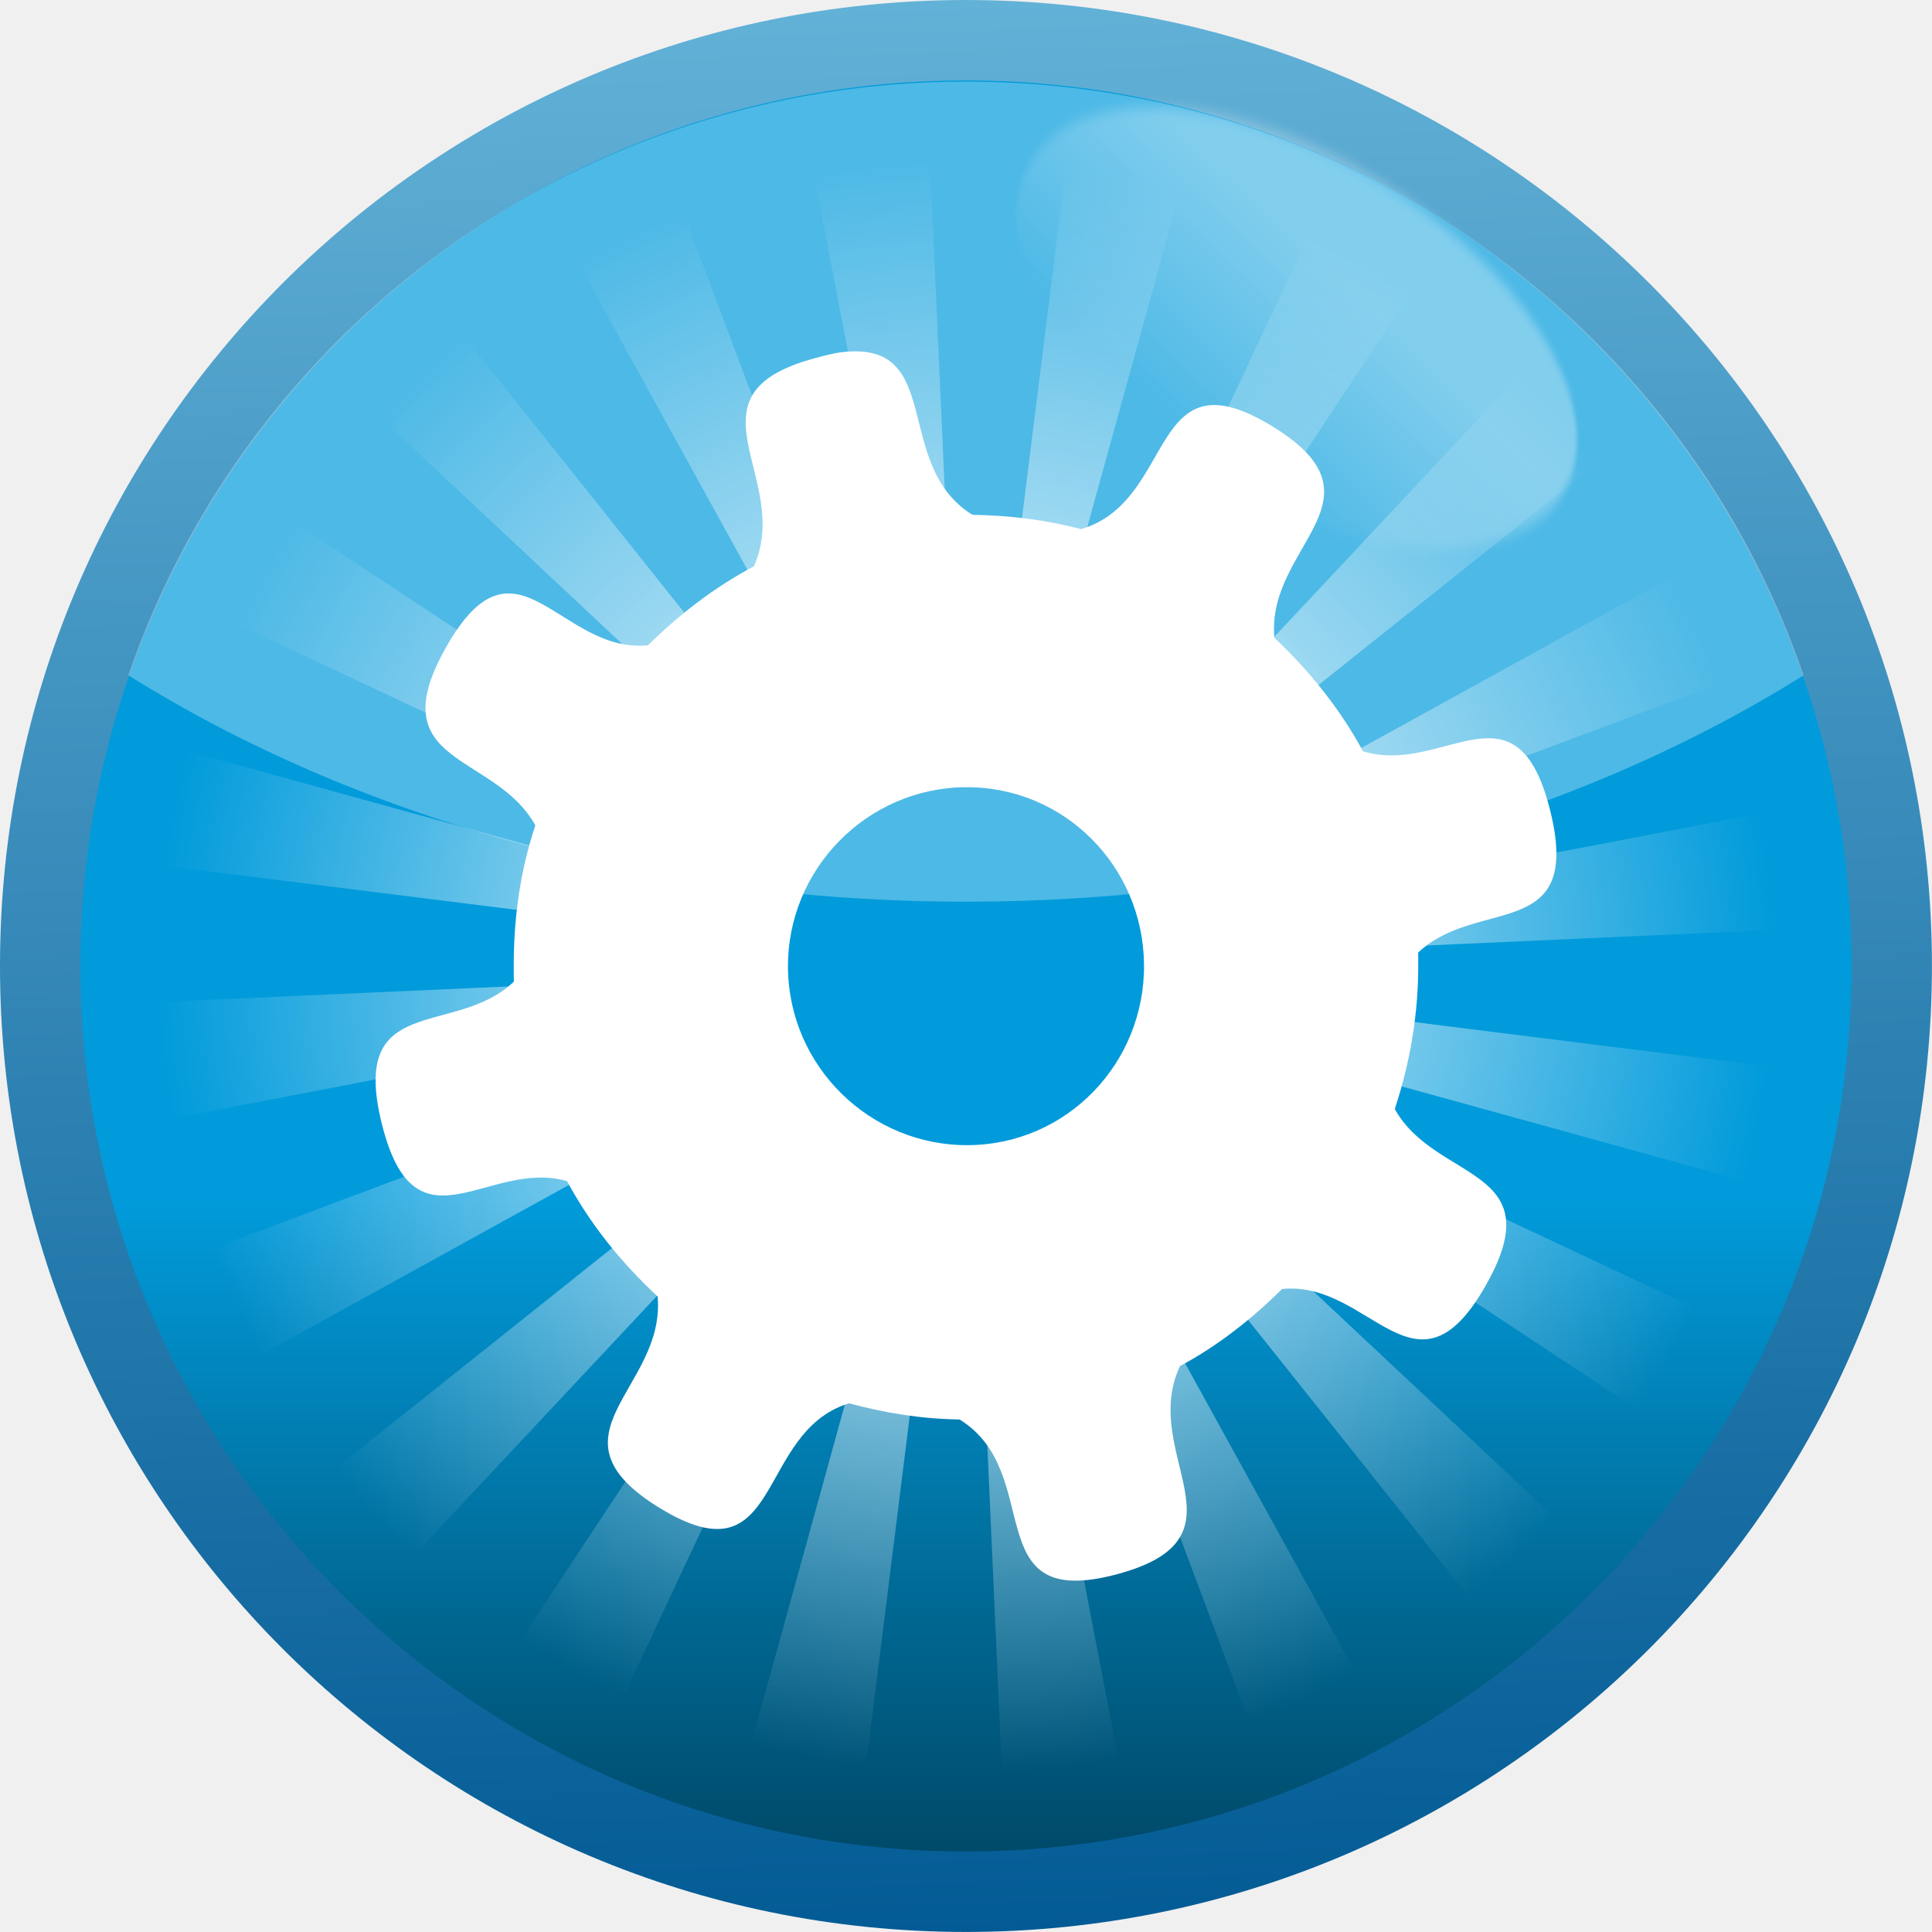
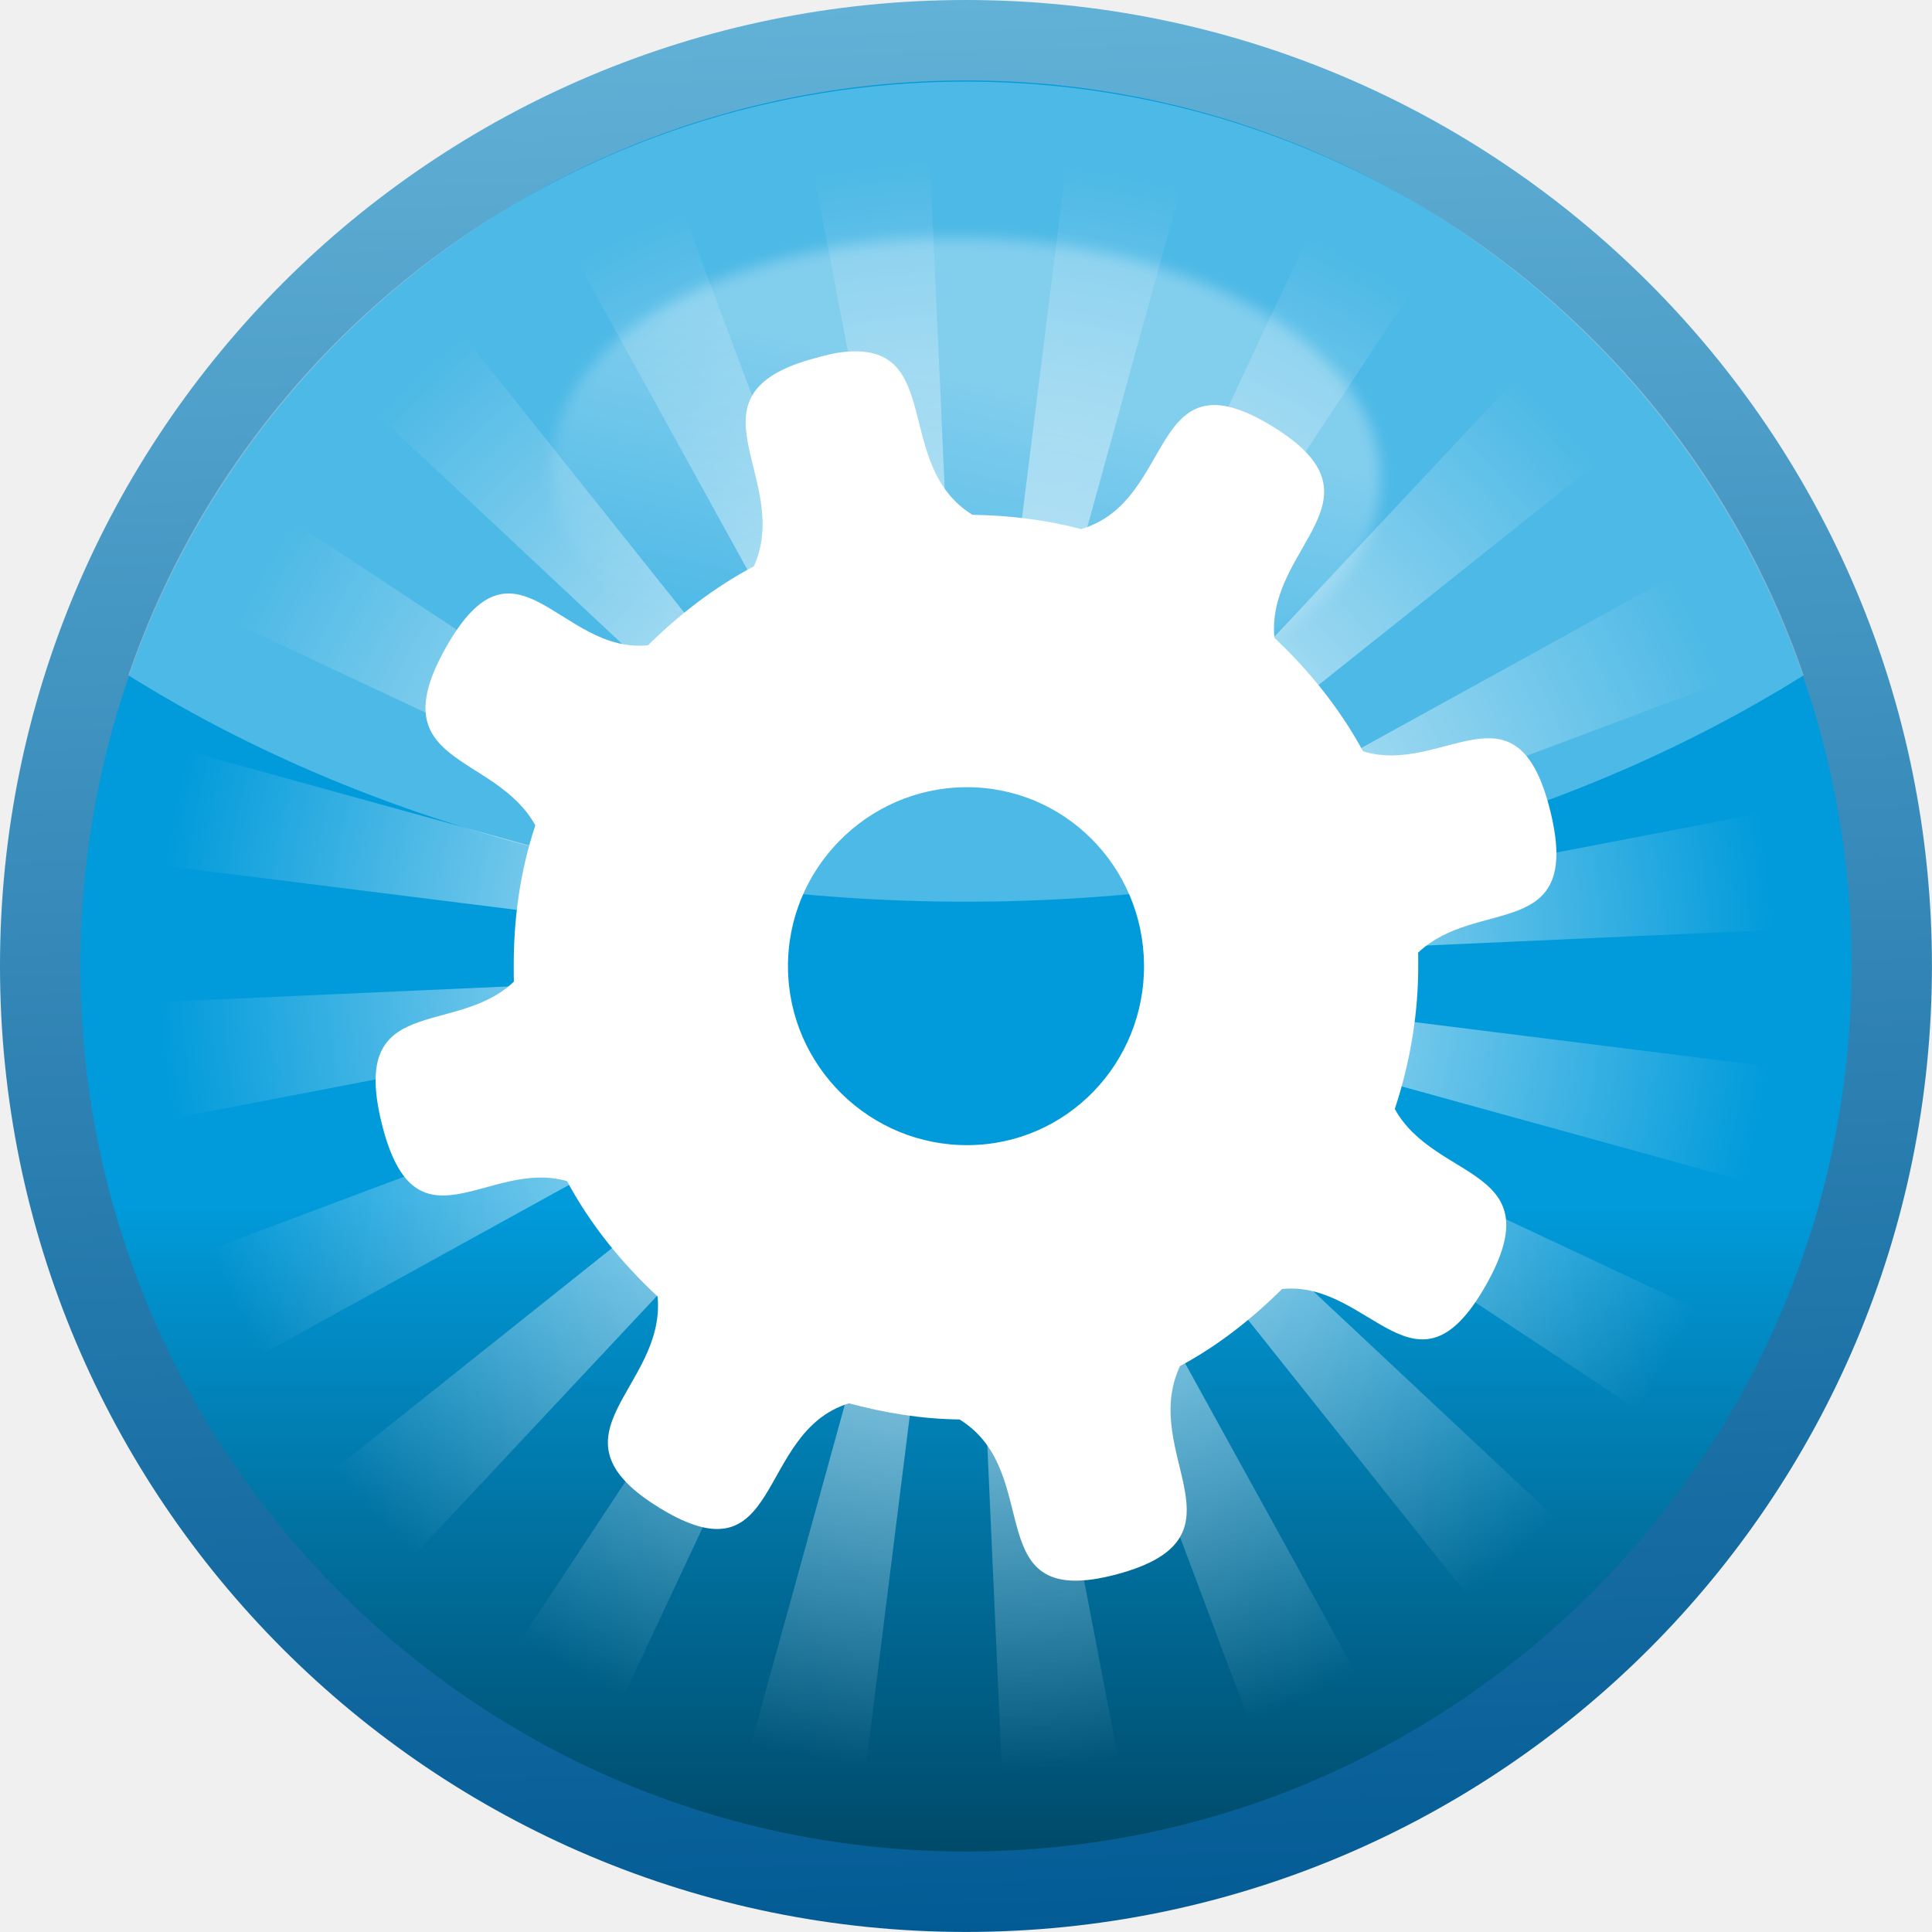
<svg xmlns="http://www.w3.org/2000/svg" xmlns:xlink="http://www.w3.org/1999/xlink" width="48px" height="48px" id="svg3272">
  <defs id="defs3274">
    <linearGradient id="linearGradient3592">
      <stop style="stop-color:#ffffff;stop-opacity:1;" offset="0" id="stop3594" />
      <stop style="stop-color:#ffffff;stop-opacity:0;" offset="1" id="stop3596" />
    </linearGradient>
    <radialGradient xlink:href="#linearGradient3592" id="radialGradient3610" gradientUnits="userSpaceOnUse" gradientTransform="matrix(6.694897e-2,1.334814e-2,-1.334885e-2,6.695254e-2,-25.43403,-38.41005)" cx="889.719" cy="742.359" fx="889.719" fy="742.359" r="293.687" />
    <radialGradient xlink:href="#linearGradient3456" id="radialGradient2890" gradientUnits="userSpaceOnUse" cx="345" cy="310.219" fx="345" fy="310.219" r="168.278" />
    <linearGradient xlink:href="#linearGradient3456" id="linearGradient2888" gradientUnits="userSpaceOnUse" gradientTransform="matrix(0.9510565,-0.309017,0.309017,0.9510565,-162.1787,161.4198)" x1="372.857" y1="320.934" x2="82.595" y2="320.322" />
    <linearGradient xlink:href="#linearGradient3456" id="linearGradient2886" gradientUnits="userSpaceOnUse" gradientTransform="matrix(0.809017,-0.5877853,0.5877853,0.809017,-198.5545,310.7793)" x1="372.857" y1="320.934" x2="82.595" y2="320.322" />
    <linearGradient xlink:href="#linearGradient3456" id="linearGradient2884" gradientUnits="userSpaceOnUse" gradientTransform="matrix(0.5877853,-0.809017,0.809017,0.5877853,-186.9954,464.0695)" x1="372.857" y1="320.934" x2="82.595" y2="320.322" />
    <linearGradient xlink:href="#linearGradient3456" id="linearGradient2882" gradientUnits="userSpaceOnUse" gradientTransform="matrix(0.309017,-0.9510565,0.9510565,0.309017,-128.6327,606.285)" x1="372.857" y1="320.934" x2="82.595" y2="320.322" />
    <linearGradient xlink:href="#linearGradient3456" id="linearGradient2880" gradientUnits="userSpaceOnUse" gradientTransform="matrix(0,-1,1,0,-29.17953,723.505)" x1="372.857" y1="320.934" x2="82.595" y2="320.322" />
    <linearGradient xlink:href="#linearGradient3456" id="linearGradient2878" gradientUnits="userSpaceOnUse" gradientTransform="matrix(-0.309017,-0.9510565,0.9510565,-0.309017,101.6291,804.2551)" x1="372.857" y1="320.934" x2="82.595" y2="320.322" />
    <linearGradient xlink:href="#linearGradient3456" id="linearGradient2876" gradientUnits="userSpaceOnUse" gradientTransform="matrix(-0.5877853,-0.809017,0.809017,-0.5877853,250.9886,840.631)" x1="372.857" y1="320.934" x2="82.595" y2="320.322" />
    <linearGradient xlink:href="#linearGradient3456" id="linearGradient2874" gradientUnits="userSpaceOnUse" gradientTransform="matrix(-0.809017,-0.5877853,0.5877853,-0.809017,404.2787,829.0719)" x1="372.857" y1="320.934" x2="82.595" y2="320.322" />
    <linearGradient xlink:href="#linearGradient3456" id="linearGradient2872" gradientUnits="userSpaceOnUse" gradientTransform="matrix(-0.9510565,-0.309017,0.309017,-0.9510565,546.4943,770.7092)" x1="372.857" y1="320.934" x2="82.595" y2="320.322" />
    <linearGradient xlink:href="#linearGradient3456" id="linearGradient2870" gradientUnits="userSpaceOnUse" gradientTransform="matrix(-1,0,0,-1,663.7143,671.256)" x1="372.857" y1="320.934" x2="82.595" y2="320.322" />
    <linearGradient xlink:href="#linearGradient3456" id="linearGradient2868" gradientUnits="userSpaceOnUse" gradientTransform="matrix(-0.9510565,0.309017,-0.309017,-0.9510565,744.4644,540.4474)" x1="372.857" y1="320.934" x2="82.595" y2="320.322" />
    <linearGradient xlink:href="#linearGradient3456" id="linearGradient2866" gradientUnits="userSpaceOnUse" gradientTransform="matrix(-0.809017,0.5877853,-0.5877853,-0.809017,780.8402,391.0879)" x1="372.857" y1="320.934" x2="82.595" y2="320.322" />
    <linearGradient xlink:href="#linearGradient3456" id="linearGradient2864" gradientUnits="userSpaceOnUse" gradientTransform="matrix(-0.5877853,0.809017,-0.809017,-0.5877853,769.2811,237.7978)" x1="372.857" y1="320.934" x2="82.595" y2="320.322" />
    <linearGradient xlink:href="#linearGradient3456" id="linearGradient2862" gradientUnits="userSpaceOnUse" gradientTransform="matrix(-0.309017,0.9510565,-0.9510565,-0.309017,710.9185,95.58219)" x1="372.857" y1="320.934" x2="82.595" y2="320.322" />
    <linearGradient xlink:href="#linearGradient3456" id="linearGradient2860" gradientUnits="userSpaceOnUse" gradientTransform="matrix(0,1,-1,0,611.4652,-21.63781)" x1="372.857" y1="320.934" x2="82.595" y2="320.322" />
    <linearGradient xlink:href="#linearGradient3456" id="linearGradient2858" gradientUnits="userSpaceOnUse" gradientTransform="matrix(0.309017,0.9510565,-0.9510565,0.309017,480.6567,-102.3879)" x1="372.857" y1="320.934" x2="82.595" y2="320.322" />
    <linearGradient xlink:href="#linearGradient3456" id="linearGradient2856" gradientUnits="userSpaceOnUse" gradientTransform="matrix(0.5877853,0.809017,-0.809017,0.5877853,331.2971,-138.7638)" x1="372.857" y1="320.934" x2="82.595" y2="320.322" />
    <linearGradient xlink:href="#linearGradient3456" id="linearGradient2854" gradientUnits="userSpaceOnUse" gradientTransform="matrix(0.809017,0.5877853,-0.5877853,0.809017,178.007,-127.2046)" x1="372.857" y1="320.934" x2="82.595" y2="320.322" />
    <linearGradient xlink:href="#linearGradient3456" id="linearGradient2852" gradientUnits="userSpaceOnUse" gradientTransform="matrix(0.9510565,0.309017,-0.309017,0.9510565,35.79143,-68.84199)" x1="372.857" y1="320.934" x2="82.595" y2="320.322" />
    <linearGradient id="linearGradient3456">
      <stop style="stop-color:#ffffff;stop-opacity:1;" offset="0" id="stop3458" />
      <stop style="stop-color:#ffffff;stop-opacity:0;" offset="1" id="stop3460" />
    </linearGradient>
    <linearGradient xlink:href="#linearGradient3456" id="linearGradient2850" gradientUnits="userSpaceOnUse" gradientTransform="translate(-81.42857,30.61122)" x1="372.857" y1="320.934" x2="82.595" y2="320.322" />
    <filter id="filter4488">
      <feGaussianBlur stdDeviation="0.124" id="feGaussianBlur4490" />
    </filter>
    <linearGradient id="linearGradient3967">
      <stop style="stop-color:#ffffff;stop-opacity:1;" offset="0" id="stop3969" />
      <stop style="stop-color:#ffffff;stop-opacity:0;" offset="1" id="stop3971" />
    </linearGradient>
    <linearGradient xlink:href="#linearGradient3967" id="linearGradient3973" x1="36.64" y1="10.711" x2="35.581" y2="16.066" gradientUnits="userSpaceOnUse" />
    <linearGradient xlink:href="#linearGradient3167" id="linearGradient3189" gradientUnits="userSpaceOnUse" x1="-10.292" y1="461.781" x2="-10.758" y2="446.145" />
    <linearGradient id="linearGradient3177">
      <stop style="stop-color:#00405b;stop-opacity:1" offset="0" id="stop3179" />
      <stop style="stop-color:#019bdb;stop-opacity:1" offset="1" id="stop3181" />
    </linearGradient>
    <linearGradient xlink:href="#linearGradient3177" id="linearGradient3187" gradientUnits="userSpaceOnUse" x1="-13.084" y1="461.781" x2="-13.084" y2="455.852" />
    <linearGradient id="linearGradient3167">
      <stop style="stop-color:#035b95;stop-opacity:1" offset="0" id="stop3169" />
      <stop style="stop-color:#62b1d7;stop-opacity:1;" offset="1" id="stop3171" />
    </linearGradient>
    <linearGradient xlink:href="#linearGradient3167" id="linearGradient3173" x1="-10.292" y1="461.781" x2="-10.758" y2="446.145" gradientUnits="userSpaceOnUse" />
    <linearGradient xlink:href="#linearGradient3593" id="linearGradient3780" x1="-10.471" y1="446.164" x2="-10.375" y2="461.236" gradientUnits="userSpaceOnUse" />
    <linearGradient id="linearGradient3593">
      <stop style="stop-color:#3ab1d5;stop-opacity:1;" offset="0" id="stop3595" />
      <stop style="stop-color:#287a93;stop-opacity:1" offset="1" id="stop3597" />
    </linearGradient>
    <linearGradient xlink:href="#linearGradient3177" id="linearGradient2734" gradientUnits="userSpaceOnUse" x1="-13.084" y1="461.781" x2="-13.084" y2="455.852" />
    <linearGradient xlink:href="#linearGradient3167" id="linearGradient2736" gradientUnits="userSpaceOnUse" x1="-10.292" y1="461.781" x2="-10.758" y2="446.145" />
    <linearGradient xlink:href="#linearGradient3967" id="linearGradient2738" gradientUnits="userSpaceOnUse" x1="36.64" y1="10.711" x2="35.581" y2="16.066" />
    <radialGradient xlink:href="#linearGradient3592" id="radialGradient3001" gradientUnits="userSpaceOnUse" gradientTransform="matrix(6.694897e-2,1.334814e-2,-1.334885e-2,6.695254e-2,-25.65642,-37.57823)" cx="889.719" cy="742.359" fx="889.719" fy="742.359" r="293.687" />
  </defs>
  <g id="layer1">
    <path transform="matrix(3.069943,0,0,3.069943,57.02564,-1369.641)" d="M -3.266,453.963 A 7.492,7.492 0 1 1 -18.25,453.963 A 7.492,7.492 0 1 1 -3.266,453.963 z" id="path3185" style="fill:url(#linearGradient3187);fill-opacity:1;stroke:url(#linearGradient3189);stroke-width:0.651;stroke-linecap:butt;stroke-linejoin:round;stroke-miterlimit:4;stroke-dasharray:none;stroke-opacity:1" />
    <path style="fill:url(#radialGradient3001);fill-opacity:1;stroke:none;stroke-width:2.778;stroke-linecap:square;stroke-linejoin:miter;stroke-miterlimit:4;stroke-opacity:1" d="M 23.106,4.001 L 20.207,4.259 L 22.886,18.205 C 23.163,18.152 23.448,18.119 23.738,18.107 L 23.106,4.001 z M 26.494,4.052 L 24.732,18.145 C 25.019,18.181 25.299,18.238 25.572,18.314 L 29.331,4.705 L 26.494,4.052 z M 16.969,5.255 L 14.291,6.397 L 21.15,18.834 C 21.399,18.696 21.659,18.577 21.929,18.476 L 16.969,5.255 z M 32.535,5.802 L 26.505,18.657 C 26.764,18.779 27.012,18.92 27.249,19.077 L 35.031,7.295 L 32.535,5.802 z M 11.522,8.347 L 9.329,10.258 L 19.695,19.969 C 19.89,19.76 20.101,19.567 20.324,19.389 L 11.522,8.347 z M 37.741,9.33 L 28.03,19.696 C 28.238,19.891 28.434,20.1 28.612,20.323 L 39.654,11.523 L 37.741,9.33 z M 7.296,12.97 L 5.798,15.466 L 18.656,21.497 C 18.778,21.236 18.921,20.986 19.078,20.748 L 7.296,12.97 z M 41.602,14.294 L 29.165,21.149 C 29.303,21.399 29.424,21.659 29.525,21.93 L 42.743,16.972 L 41.602,14.294 z M 4.704,18.672 L 4.053,21.507 L 18.144,23.269 C 18.18,22.982 18.235,22.701 18.31,22.429 L 4.704,18.672 z M 43.74,20.208 L 29.794,22.885 C 29.847,23.164 29.882,23.448 29.894,23.739 L 44,23.107 L 43.74,20.208 z M 18.106,24.263 L 4,24.893 L 4.258,27.792 L 18.204,25.115 C 18.151,24.837 18.118,24.553 18.106,24.263 z M 29.854,24.733 C 29.818,25.02 29.763,25.301 29.687,25.573 L 43.296,29.33 L 43.947,26.495 L 29.854,24.733 z M 18.475,26.073 L 5.254,31.03 L 6.396,33.708 L 18.833,26.849 C 18.696,26.601 18.576,26.341 18.475,26.073 z M 29.342,26.506 C 29.22,26.765 29.079,27.015 28.922,27.252 L 40.704,35.033 L 42.199,32.537 L 29.342,26.506 z M 19.386,27.675 L 8.346,36.477 L 10.257,38.672 L 19.968,28.304 C 19.759,28.108 19.564,27.899 19.386,27.675 z M 28.305,28.031 C 28.11,28.24 27.899,28.435 27.676,28.613 L 36.478,39.655 L 38.671,37.742 L 28.305,28.031 z M 20.747,28.923 L 12.966,40.705 L 15.465,42.201 L 21.495,29.343 C 21.235,29.22 20.985,29.08 20.747,28.923 z M 26.85,29.166 C 26.601,29.304 26.339,29.425 26.069,29.526 L 31.027,42.745 L 33.707,41.603 L 26.85,29.166 z M 22.428,29.689 L 18.669,43.297 L 21.506,43.948 L 23.268,29.855 C 22.981,29.819 22.7,29.764 22.428,29.689 z M 25.114,29.795 C 24.836,29.848 24.551,29.883 24.26,29.895 L 24.892,43.999 L 27.793,43.743 L 25.114,29.795 z" id="path3608" />
    <path style="opacity:0.3;fill:#ffffff;fill-opacity:1" d="M 24,2.027 C 14.323,2.027 6.129,8.202 3.188,16.777 C 8.751,20.259 16.008,22.402 24,22.402 C 31.992,22.402 39.249,20.259 44.812,16.777 C 41.871,8.202 33.677,2.027 24,2.027 z" id="path2621" />
-     <path style="opacity:0.3;fill:url(#linearGradient3973);fill-opacity:1;stroke:none;stroke-width:4;stroke-linecap:square;stroke-linejoin:miter;stroke-miterlimit:4;stroke-dasharray:none;stroke-opacity:0.322;filter:url(#filter4488)" id="path3965" d="M 43.714,12.286 A 7.786,4.143 0 1 1 28.143,12.286 A 7.786,4.143 0 1 1 43.714,12.286 z" transform="matrix(0.8452149,0.5344266,-0.5344266,0.8452149,8.412737,-21.44235)" />
+     <path style="opacity:0.3;fill:url(#linearGradient3973);fill-opacity:1;stroke:none;stroke-width:4;stroke-linecap:square;stroke-linejoin:miter;stroke-miterlimit:4;stroke-dasharray:none;stroke-opacity:0.322;filter:url(#filter4488)" id="path3965" d="M 43.714,12.286 A 7.786,4.143 0 1 1 28.143,12.286 A 7.786,4.143 0 1 1 43.714,12.286 z" transform="matrix(1.321798,2.9233098e-2,-3.3791331e-2,1.399301,-23.07515,-6.471947)" />
    <path style="fill:#ffffff;fill-opacity:1;stroke:none;stroke-width:2.099;stroke-miterlimit:4;stroke-dasharray:none;stroke-opacity:1" d="M 20.907,8.751 C 20.705,8.775 20.498,8.831 20.246,8.899 C 16.85,9.81 19.707,11.886 18.731,14.069 C 17.757,14.586 16.875,15.265 16.099,16.032 C 13.903,16.252 12.828,12.997 11.084,16.077 C 9.409,19.035 12.286,18.677 13.3,20.505 C 12.922,21.646 12.753,22.836 12.764,24.105 C 12.765,24.198 12.764,24.296 12.767,24.389 C 11.3,25.789 8.668,24.626 9.486,27.919 C 10.316,31.255 12.123,28.776 14.088,29.345 C 14.675,30.434 15.441,31.374 16.338,32.211 C 16.551,34.495 13.423,35.645 16.384,37.462 C 19.471,39.355 18.748,35.585 21.092,34.865 C 21.977,35.101 22.885,35.255 23.84,35.266 C 26.007,36.603 24.249,40.052 27.754,39.111 C 31.168,38.194 28.292,36.137 29.316,33.94 C 30.267,33.43 31.092,32.775 31.854,32.025 C 34.051,31.802 35.171,35.014 36.916,31.932 C 38.59,28.975 35.666,29.38 34.653,27.553 C 35.031,26.411 35.247,25.173 35.235,23.904 C 35.235,23.824 35.236,23.748 35.233,23.668 C 36.7,22.268 39.332,23.431 38.514,20.138 C 37.678,16.776 35.847,19.285 33.864,18.665 C 33.29,17.608 32.531,16.664 31.662,15.846 C 31.449,13.562 34.577,12.412 31.616,10.595 C 28.515,8.693 29.244,12.45 26.86,13.145 C 25.996,12.917 25.091,12.805 24.16,12.79 C 22.149,11.55 23.499,8.438 20.907,8.751 z M 23.984,19.558 C 26.431,19.536 28.401,21.518 28.423,23.965 C 28.445,26.412 26.51,28.43 24.063,28.451 C 21.616,28.473 19.598,26.491 19.577,24.044 C 19.555,21.597 21.537,19.579 23.984,19.558 z" id="path3240" />
  </g>
</svg>
